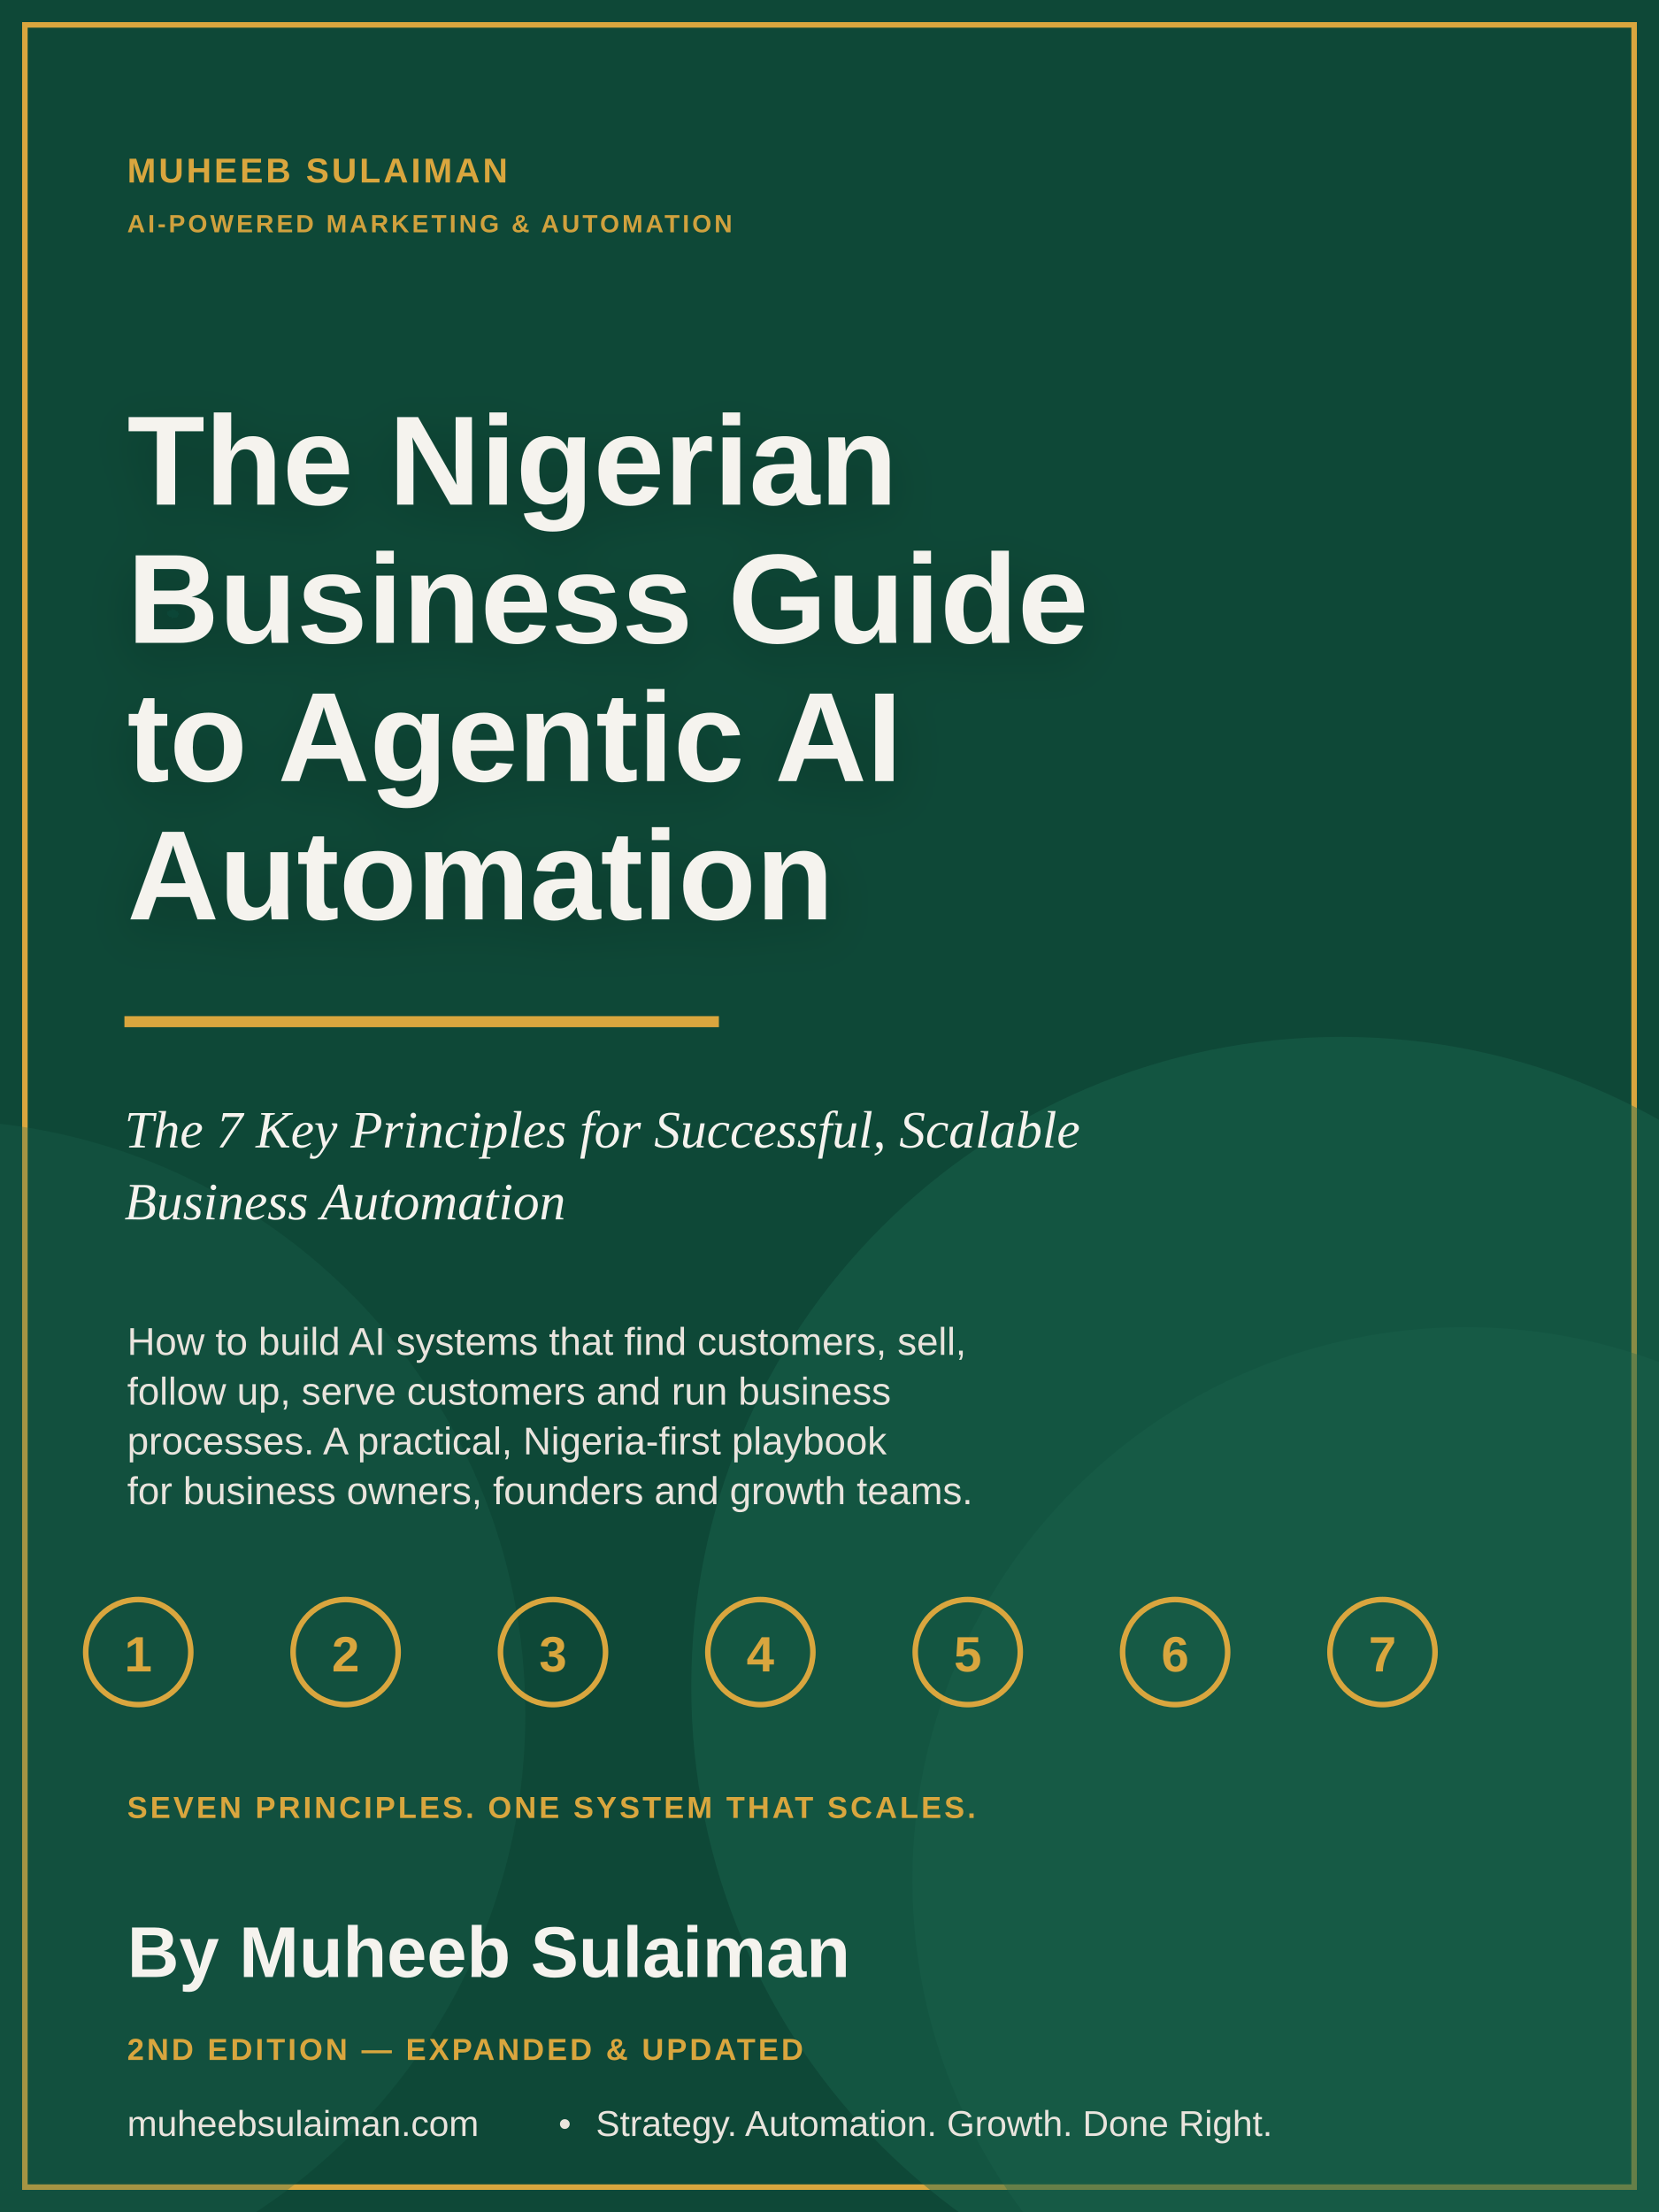
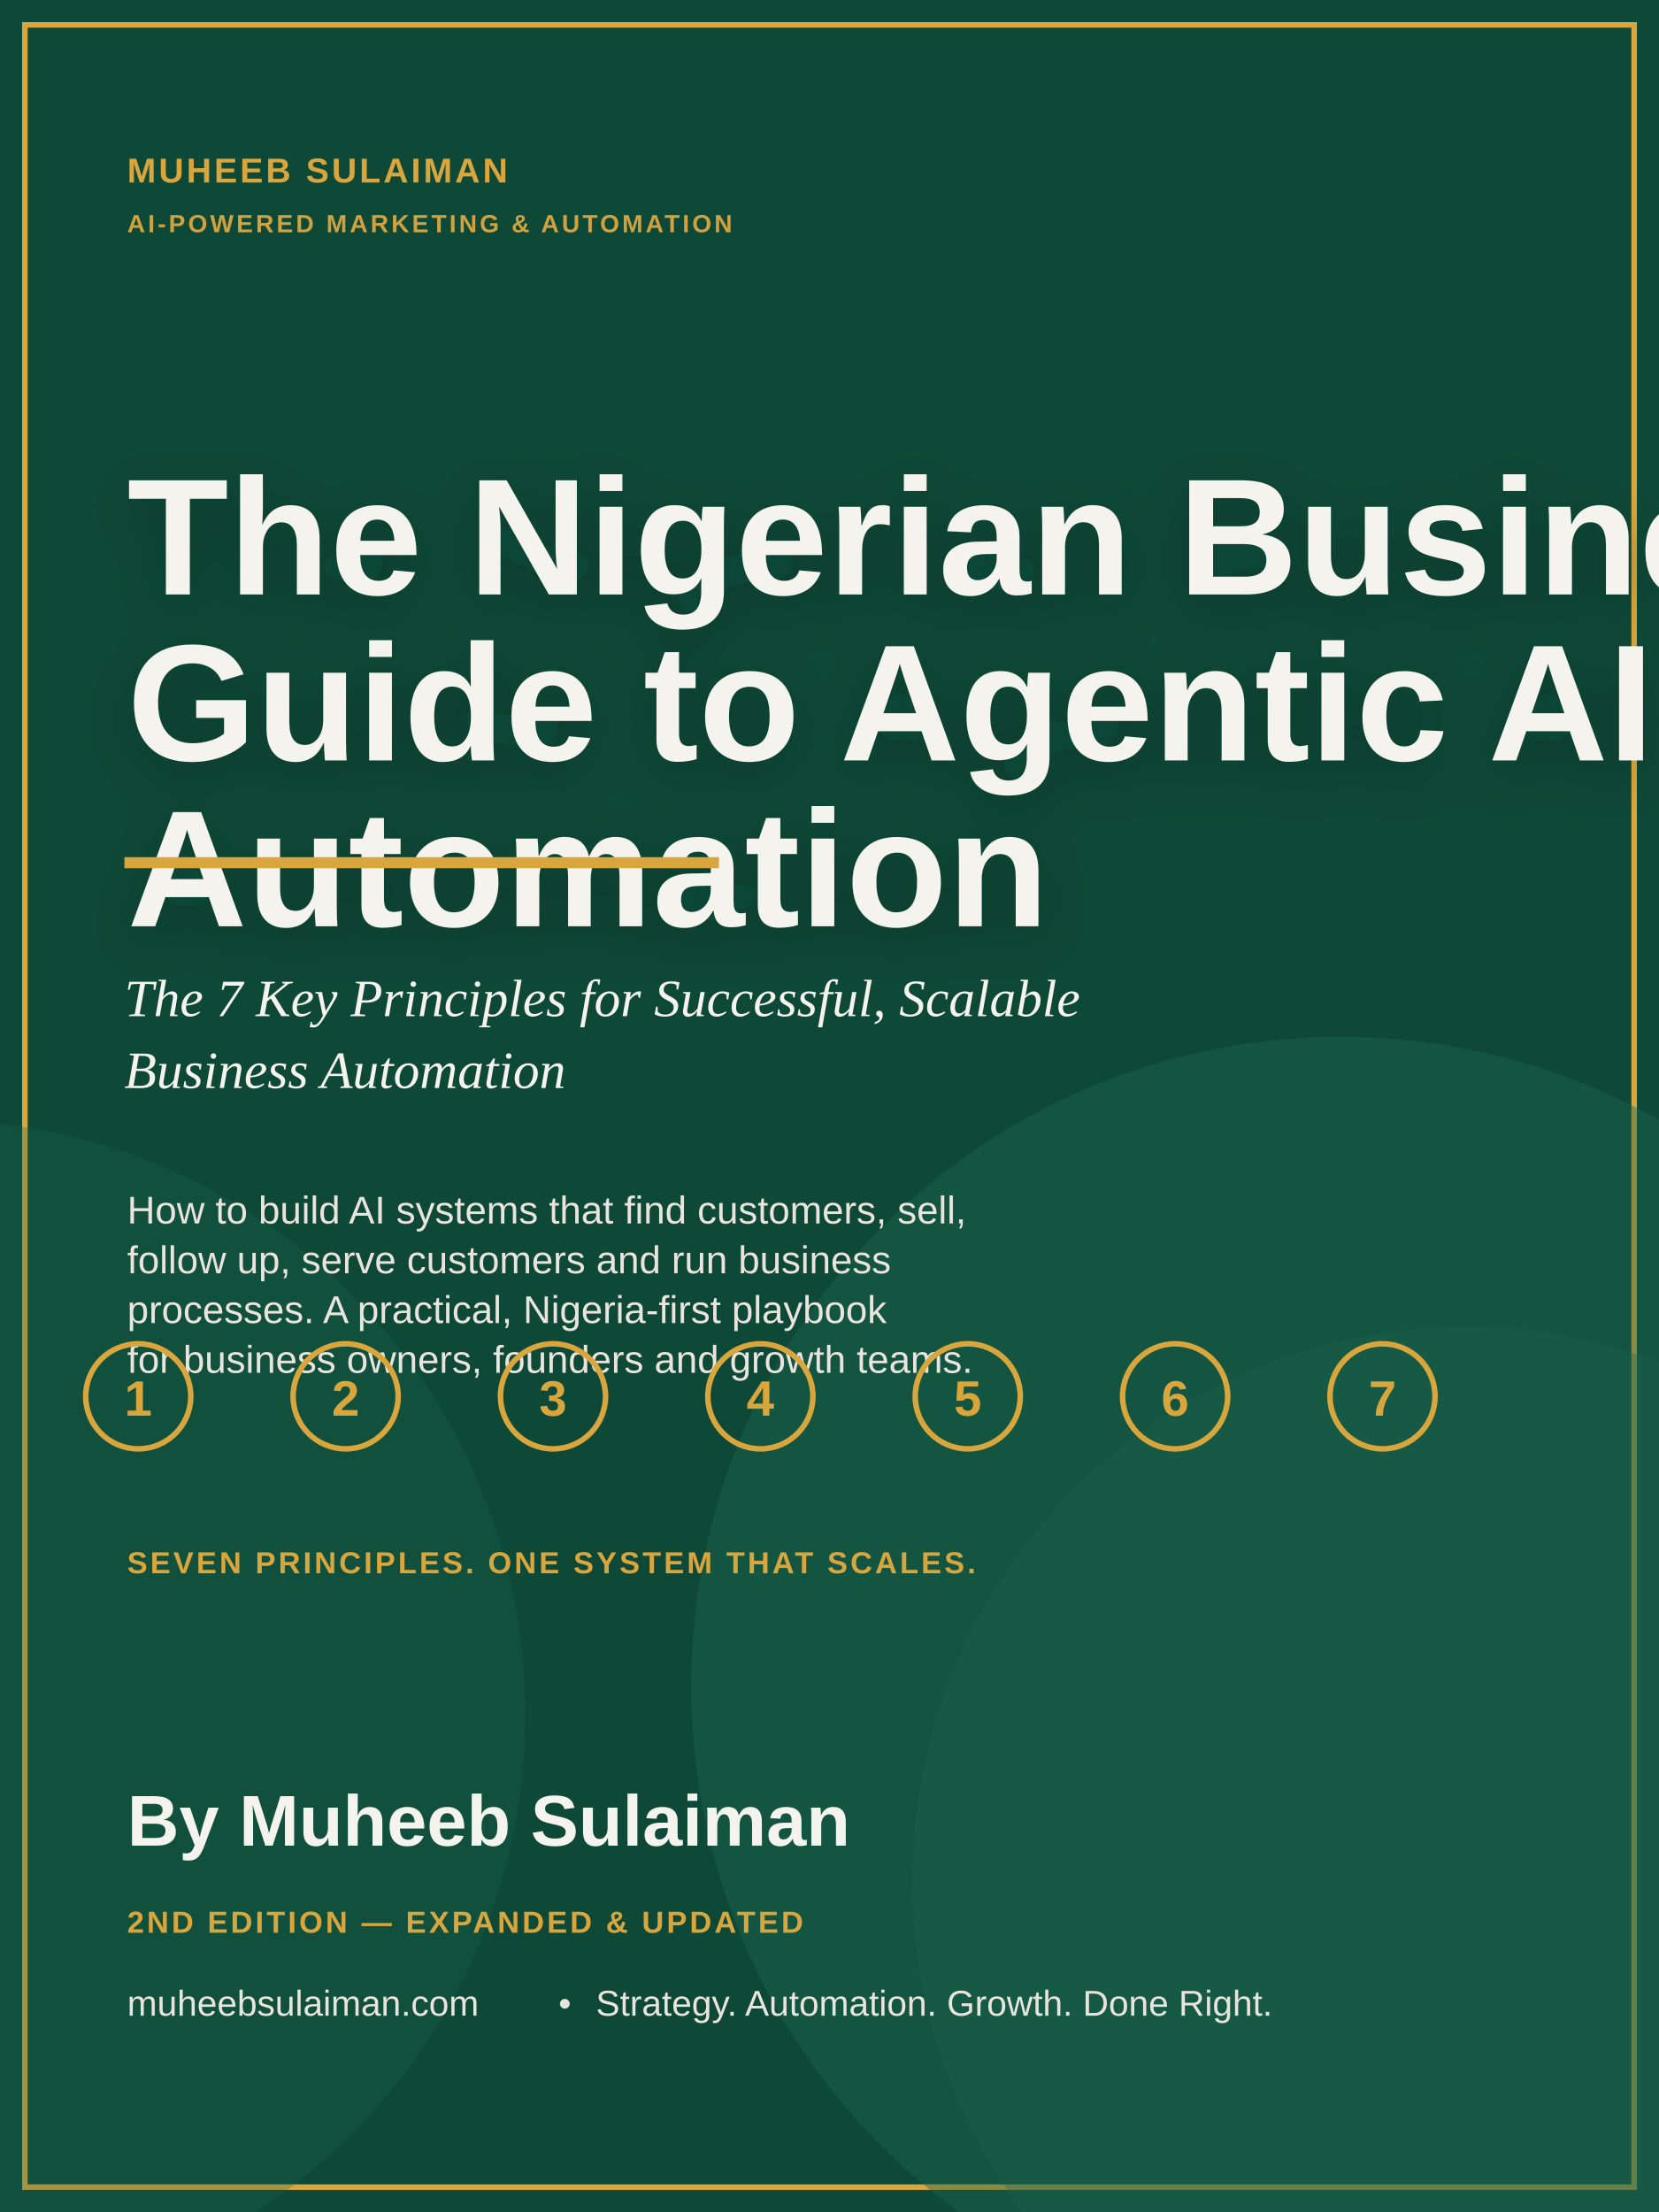
<svg xmlns="http://www.w3.org/2000/svg" width="1200" height="1600" viewBox="0 0 1200 1600" role="img" aria-labelledby="title desc">
  <defs>
    <filter id="softShadow" x="-20%" y="-20%" width="140%" height="140%">
      <feDropShadow dx="0" dy="12" stdDeviation="18" flood-color="#032a1f" flood-opacity="0.22" />
    </filter>
  </defs>
  <rect width="1200" height="1600" fill="#0E4837" />
  <rect x="18" y="18" width="1164" height="1564" rx="0" fill="none" stroke="#D9A63E" stroke-width="4" />
  <circle cx="970" cy="1220" r="470" fill="#1B664F" opacity="0.42" />
  <circle cx="1060" cy="1360" r="400" fill="#1B664F" opacity="0.32" />
  <circle cx="-50" cy="1240" r="430" fill="#1B664F" opacity="0.28" />
  <g fill="#D9A63E" font-family="Segoe UI, Arial, sans-serif" letter-spacing="2">
    <text x="92" y="132" font-size="25" font-weight="700">MUHEEB SULAIMAN</text>
    <text x="92" y="168" font-size="18" font-weight="600" opacity="0.95">AI-POWERED MARKETING &amp; AUTOMATION</text>
  </g>
  <g filter="url(#softShadow)">
-     <text x="92" y="365" fill="#F5F3EE" font-family="Segoe UI, Arial, sans-serif" font-weight="700" font-size="92">
-       <tspan x="92" dy="0">The Nigerian</tspan>
-       <tspan x="92" dy="100">Business Guide</tspan>
-       <tspan x="92" dy="100">to Agentic AI</tspan>
-       <tspan x="92" dy="100">Automation</tspan>
+     <text x="92" y="430" fill="#F5F3EE" font-family="Segoe UI, Arial, sans-serif" font-weight="700" font-size="120">
+       <tspan x="92" dy="0">The Nigerian Business</tspan>
+       <tspan x="92" dy="120">Guide to Agentic AI</tspan>
+       <tspan x="92" dy="120">Automation</tspan>
    </text>
  </g>
-   <rect x="90" y="735" width="430" height="8" fill="#D9A63E" />
-   <text x="90" y="830" fill="#F5F3EE" font-family="Georgia, 'Times New Roman', serif" font-style="italic" font-size="38">
+   <rect x="90" y="620" width="430" height="8" fill="#D9A63E" />
+   <text x="90" y="735" fill="#F5F3EE" font-family="Georgia, 'Times New Roman', serif" font-style="italic" font-size="38">
    <tspan x="90" dy="0">The 7 Key Principles for Successful, Scalable</tspan>
    <tspan x="90" dy="52">Business Automation</tspan>
  </text>
  <g font-family="Segoe UI, Arial, sans-serif" fill="#E9E4DD">
-     <text x="92" y="980" font-size="28">
+     <text x="92" y="885" font-size="28">
      <tspan x="92" dy="0">How to build AI systems that find customers, sell,</tspan>
      <tspan x="92" dy="36">follow up, serve customers and run business</tspan>
      <tspan x="92" dy="36">processes. A practical, Nigeria-first playbook</tspan>
      <tspan x="92" dy="36">for business owners, founders and growth teams.</tspan>
    </text>
  </g>
  <g>
-     <g transform="translate(100 1195)">
+     <g transform="translate(100 1010)">
      <circle cx="0" cy="0" r="38" fill="none" stroke="#D9A63E" stroke-width="4" />
      <text x="0" y="14" text-anchor="middle" fill="#D9A63E" font-family="Segoe UI, Arial, sans-serif" font-size="36" font-weight="700">1</text>
    </g>
-     <g transform="translate(250 1195)">
+     <g transform="translate(250 1010)">
      <circle cx="0" cy="0" r="38" fill="none" stroke="#D9A63E" stroke-width="4" />
      <text x="0" y="14" text-anchor="middle" fill="#D9A63E" font-family="Segoe UI, Arial, sans-serif" font-size="36" font-weight="700">2</text>
    </g>
-     <g transform="translate(400 1195)">
+     <g transform="translate(400 1010)">
      <circle cx="0" cy="0" r="38" fill="none" stroke="#D9A63E" stroke-width="4" />
      <text x="0" y="14" text-anchor="middle" fill="#D9A63E" font-family="Segoe UI, Arial, sans-serif" font-size="36" font-weight="700">3</text>
    </g>
-     <g transform="translate(550 1195)">
+     <g transform="translate(550 1010)">
      <circle cx="0" cy="0" r="38" fill="none" stroke="#D9A63E" stroke-width="4" />
      <text x="0" y="14" text-anchor="middle" fill="#D9A63E" font-family="Segoe UI, Arial, sans-serif" font-size="36" font-weight="700">4</text>
    </g>
-     <g transform="translate(700 1195)">
+     <g transform="translate(700 1010)">
      <circle cx="0" cy="0" r="38" fill="none" stroke="#D9A63E" stroke-width="4" />
      <text x="0" y="14" text-anchor="middle" fill="#D9A63E" font-family="Segoe UI, Arial, sans-serif" font-size="36" font-weight="700">5</text>
    </g>
-     <g transform="translate(850 1195)">
+     <g transform="translate(850 1010)">
      <circle cx="0" cy="0" r="38" fill="none" stroke="#D9A63E" stroke-width="4" />
      <text x="0" y="14" text-anchor="middle" fill="#D9A63E" font-family="Segoe UI, Arial, sans-serif" font-size="36" font-weight="700">6</text>
    </g>
-     <g transform="translate(1000 1195)">
+     <g transform="translate(1000 1010)">
      <circle cx="0" cy="0" r="38" fill="none" stroke="#D9A63E" stroke-width="4" />
      <text x="0" y="14" text-anchor="middle" fill="#D9A63E" font-family="Segoe UI, Arial, sans-serif" font-size="36" font-weight="700">7</text>
    </g>
  </g>
-   <text x="92" y="1315" fill="#D9A63E" font-family="Segoe UI, Arial, sans-serif" font-size="22" letter-spacing="2" font-weight="700">SEVEN PRINCIPLES. ONE SYSTEM THAT SCALES.</text>
+   <text x="92" y="1138" fill="#D9A63E" font-family="Segoe UI, Arial, sans-serif" font-size="22" letter-spacing="2" font-weight="700">SEVEN PRINCIPLES. ONE SYSTEM THAT SCALES.</text>
  <g font-family="Segoe UI, Arial, sans-serif">
-     <text x="92" y="1430" fill="#F5F3EE" font-size="52" font-weight="700">By Muheeb Sulaiman</text>
-     <text x="92" y="1490" fill="#D9A63E" font-size="22" font-weight="700" letter-spacing="2">2ND EDITION — EXPANDED &amp; UPDATED</text>
-     <text x="92" y="1545" fill="#E9E4DD" font-size="26">muheebsulaiman.com</text>
-     <text x="404" y="1545" fill="#E9E4DD" font-size="26">•</text>
-     <text x="431" y="1545" fill="#E9E4DD" font-size="26">Strategy. Automation. Growth. Done Right.</text>
+     <text x="92" y="1335" fill="#F5F3EE" font-size="52" font-weight="700">By Muheeb Sulaiman</text>
+     <text x="92" y="1398" fill="#D9A63E" font-size="22" font-weight="700" letter-spacing="2">2ND EDITION — EXPANDED &amp; UPDATED</text>
+     <text x="92" y="1458" fill="#E9E4DD" font-size="26">muheebsulaiman.com</text>
+     <text x="404" y="1458" fill="#E9E4DD" font-size="26">•</text>
+     <text x="431" y="1458" fill="#E9E4DD" font-size="26">Strategy. Automation. Growth. Done Right.</text>
  </g>
</svg>
